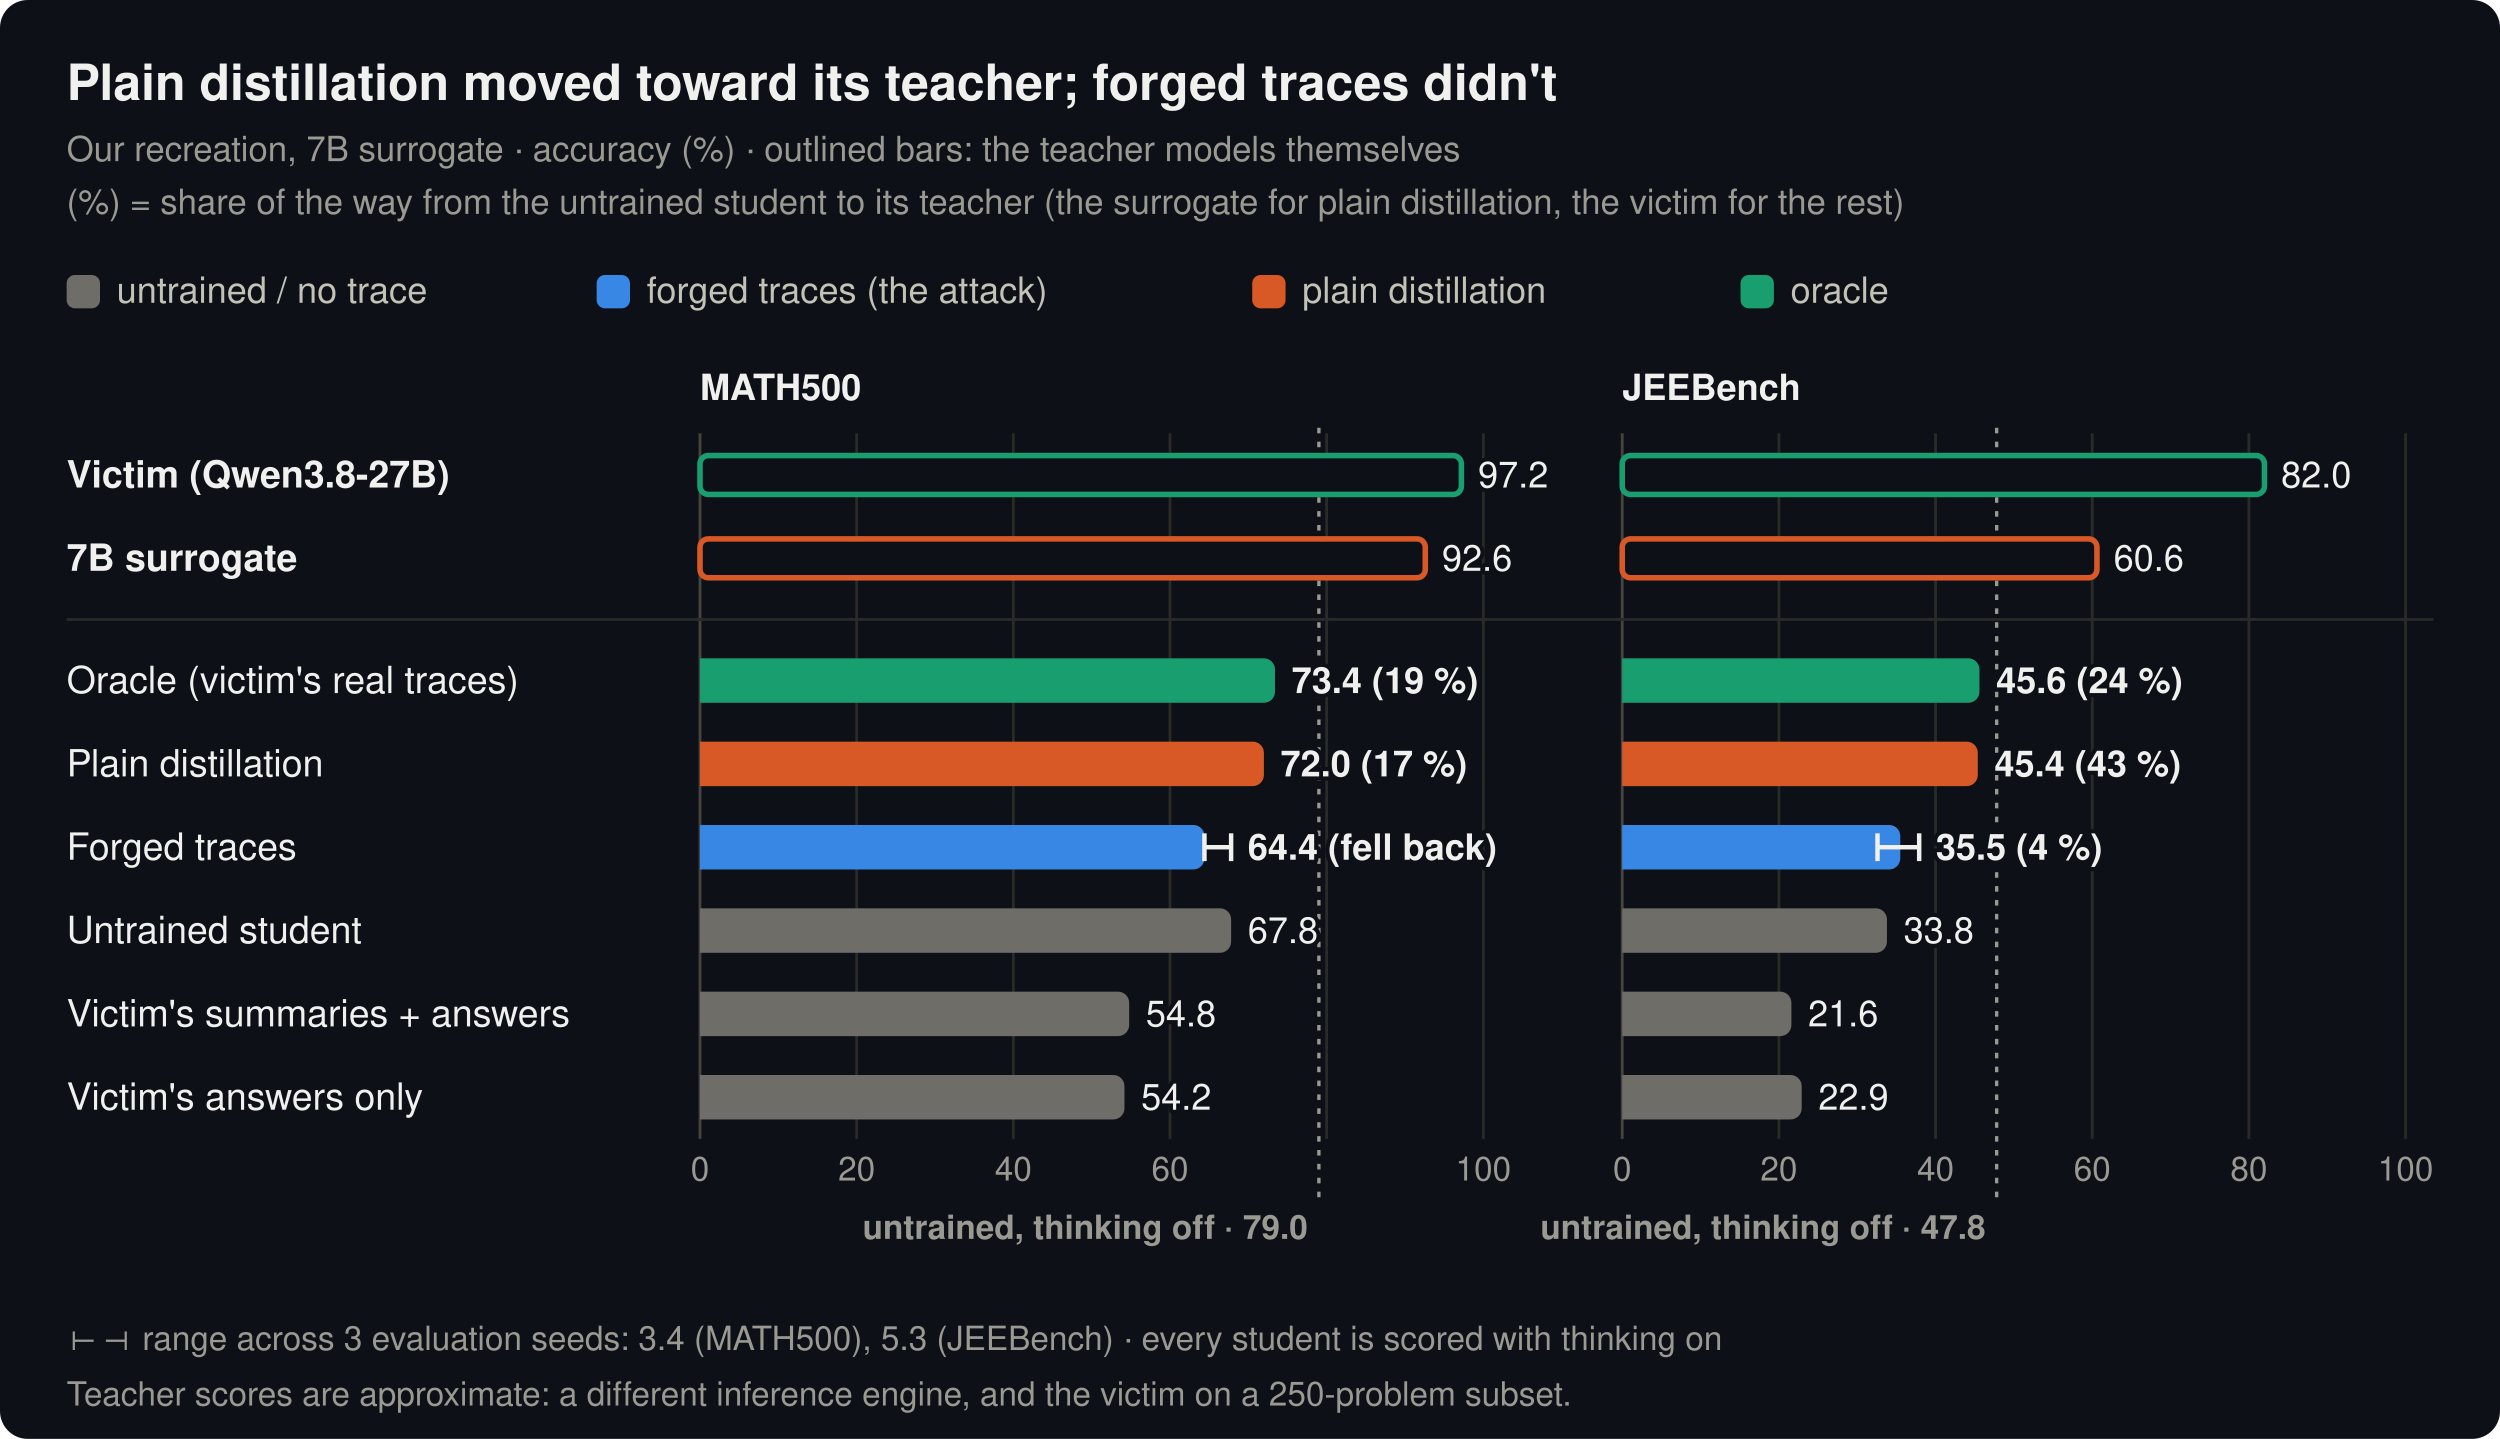
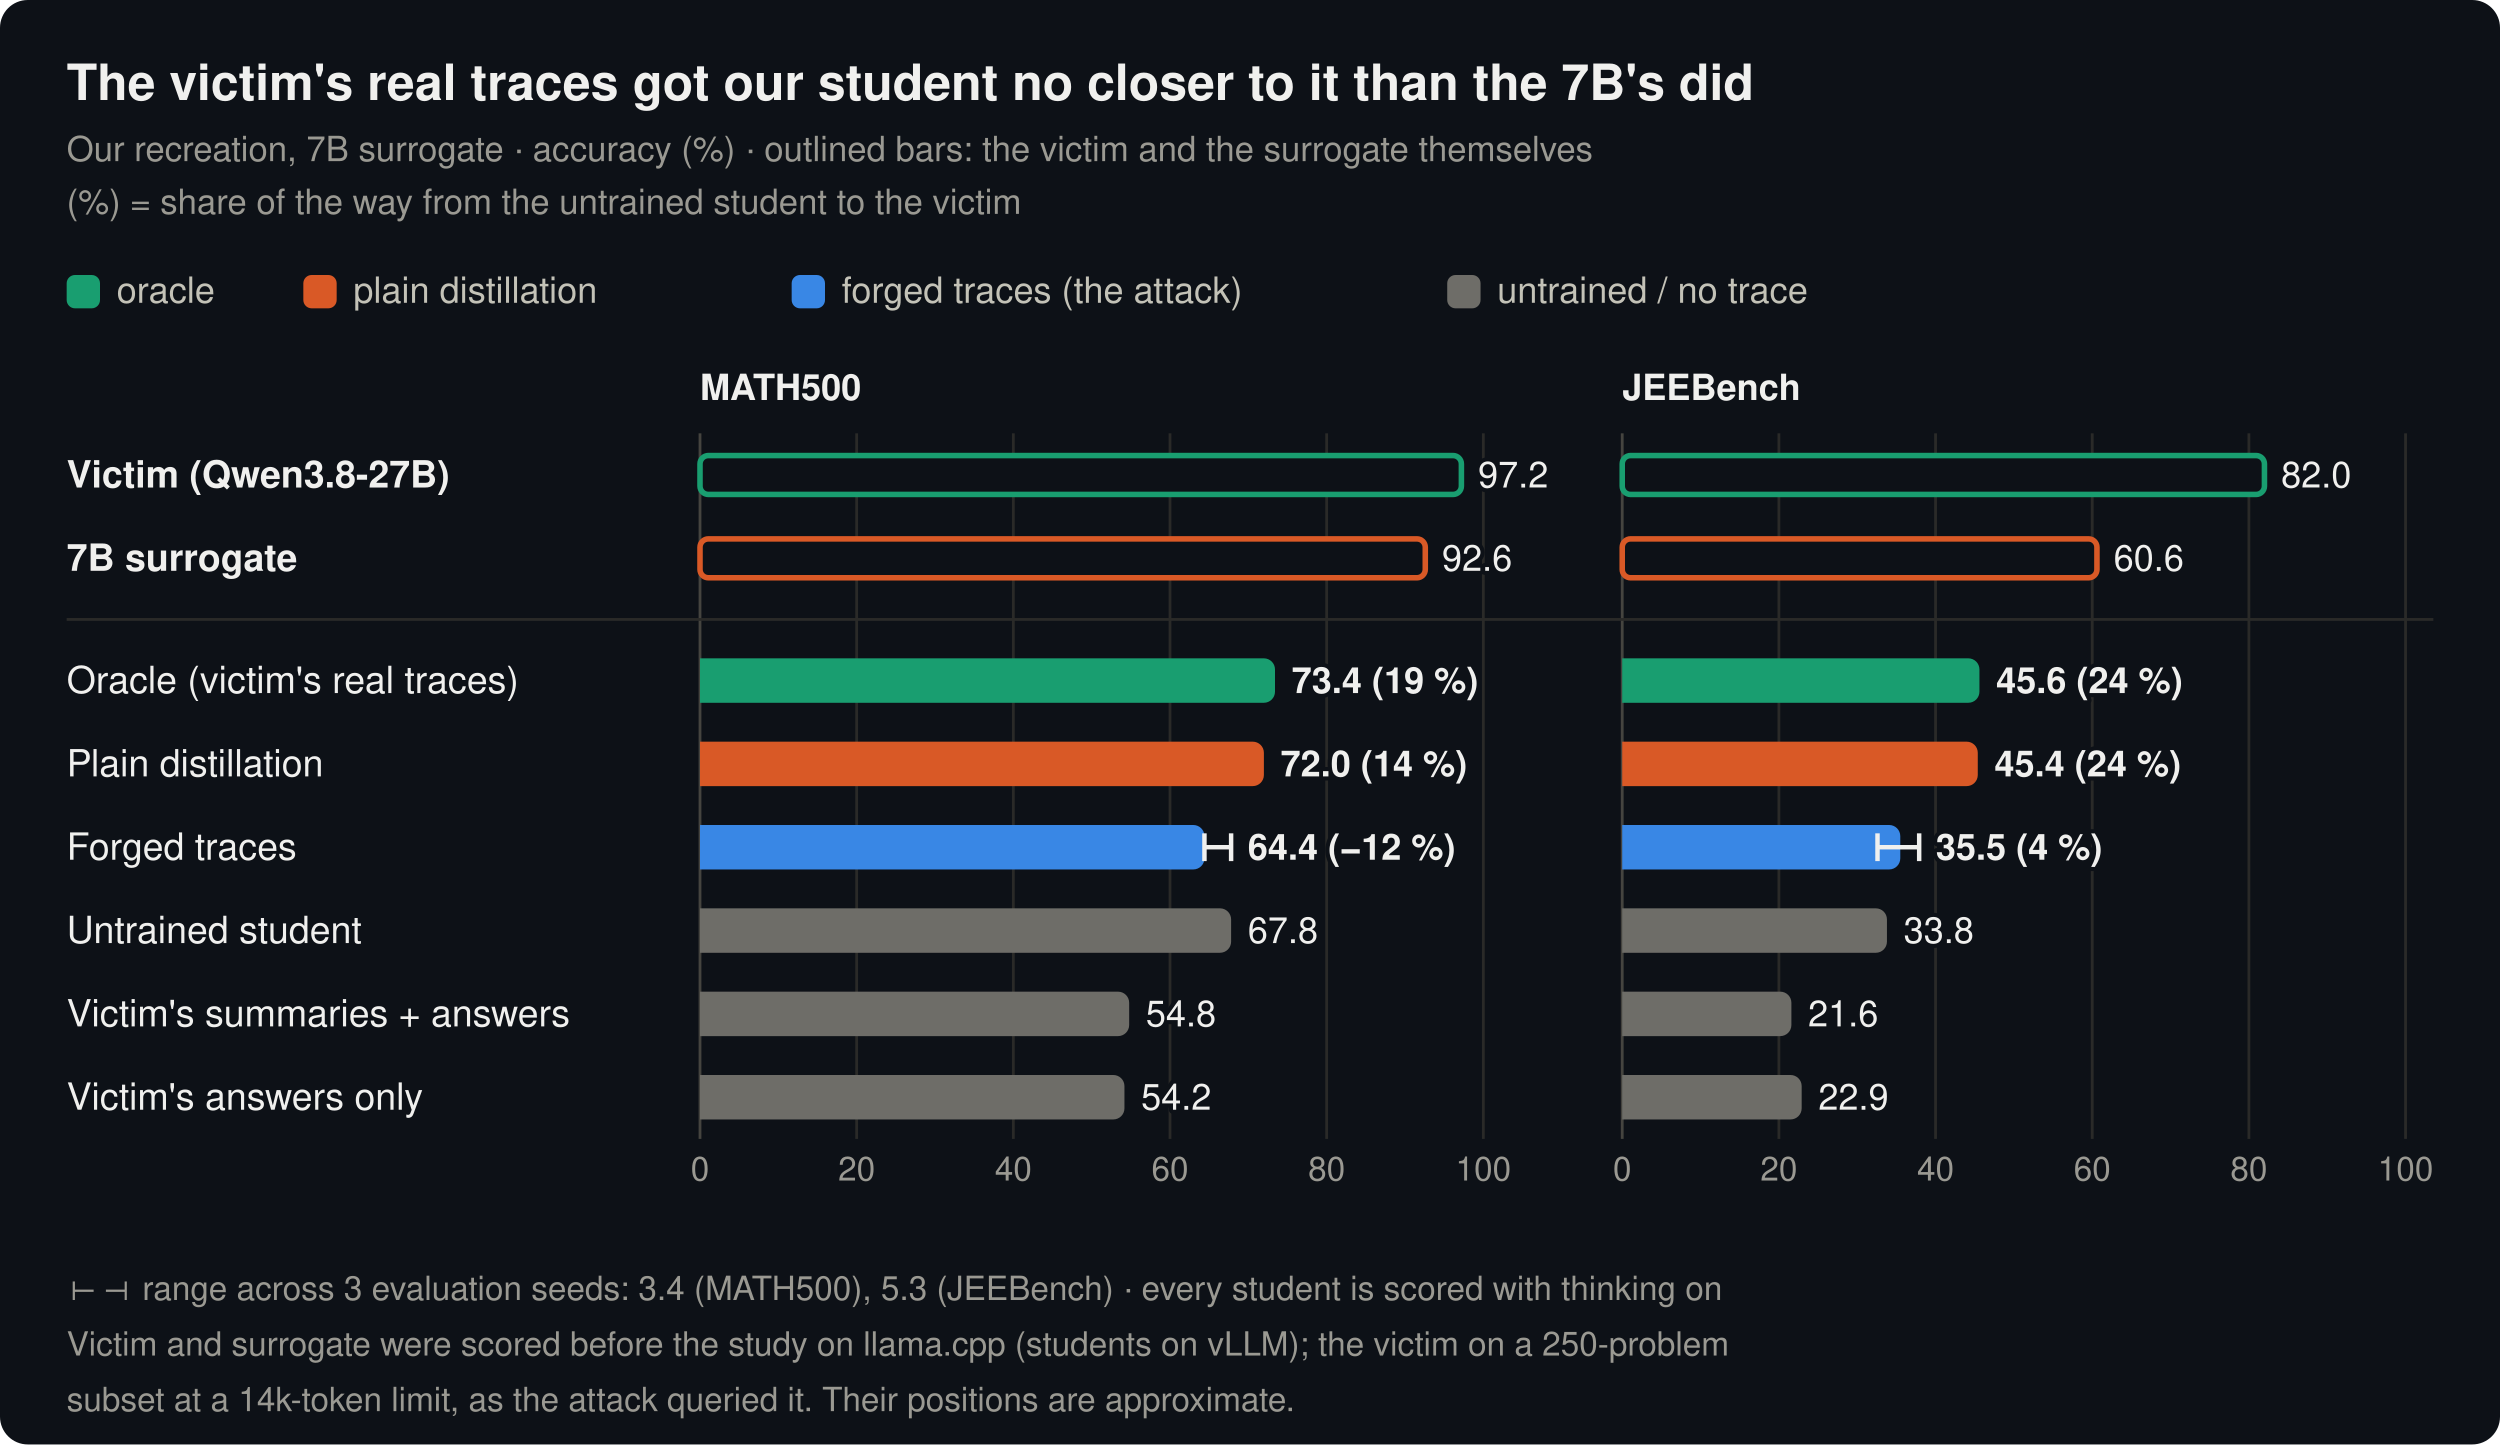
- <svg xmlns="http://www.w3.org/2000/svg" width="900" height="518" viewBox="0 0 900 518" role="img" aria-label="Students and teacher models on one scale, our recreation">
-   <rect x="0.0" y="0.0" width="900.0" height="518.0" rx="10" fill="#0d1117" />
-   <text x="24.0" y="36.0" font-family="system-ui, -apple-system, &quot;Segoe UI&quot;, Helvetica, Arial, sans-serif" font-size="18" fill="#f0f0ee" text-anchor="start" font-weight="700" style="">Plain distillation moved toward its teacher; forged traces didn't</text>
-   <text x="24.0" y="58.0" font-family="system-ui, -apple-system, &quot;Segoe UI&quot;, Helvetica, Arial, sans-serif" font-size="12.5" fill="#9a9992" text-anchor="start" font-weight="normal" style="">Our recreation, 7B surrogate · accuracy (%) · outlined bars: the teacher models themselves</text>
-   <text x="24.0" y="77.0" font-family="system-ui, -apple-system, &quot;Segoe UI&quot;, Helvetica, Arial, sans-serif" font-size="12.5" fill="#9a9992" text-anchor="start" font-weight="normal" style="">(%) = share of the way from the untrained student to its teacher (the surrogate for plain distillation, the victim for the rest)</text>
-   <rect x="24.0" y="99.0" width="12.0" height="12.0" rx="3" fill="#6e6d68" />
-   <text x="42.0" y="109.0" font-family="system-ui, -apple-system, &quot;Segoe UI&quot;, Helvetica, Arial, sans-serif" font-size="13" fill="#c3c2b7" text-anchor="start" font-weight="normal" style="">untrained / no trace</text>
-   <rect x="214.8" y="99.0" width="12.0" height="12.0" rx="3" fill="#3987e5" />
-   <text x="232.8" y="109.0" font-family="system-ui, -apple-system, &quot;Segoe UI&quot;, Helvetica, Arial, sans-serif" font-size="13" fill="#c3c2b7" text-anchor="start" font-weight="normal" style="">forged traces (the attack)</text>
-   <rect x="450.8" y="99.0" width="12.0" height="12.0" rx="3" fill="#d95926" />
-   <text x="468.8" y="109.0" font-family="system-ui, -apple-system, &quot;Segoe UI&quot;, Helvetica, Arial, sans-serif" font-size="13" fill="#c3c2b7" text-anchor="start" font-weight="normal" style="">plain distillation</text>
-   <rect x="626.6" y="99.0" width="12.0" height="12.0" rx="3" fill="#199e70" />
-   <text x="644.6" y="109.0" font-family="system-ui, -apple-system, &quot;Segoe UI&quot;, Helvetica, Arial, sans-serif" font-size="13" fill="#c3c2b7" text-anchor="start" font-weight="normal" style="">oracle</text>
+ <svg xmlns="http://www.w3.org/2000/svg" width="900" height="520" viewBox="0 0 900 520" role="img" aria-label="Students, the victim and the surrogate on one scale, our recreation">
+   <rect x="0.0" y="0.0" width="900.0" height="520.0" rx="10" fill="#0d1117" />
+   <text x="24.0" y="36.0" font-family="system-ui, -apple-system, &quot;Segoe UI&quot;, Helvetica, Arial, sans-serif" font-size="18" fill="#f0f0ee" text-anchor="start" font-weight="700" style="">The victim's real traces got our student no closer to it than the 7B's did</text>
+   <text x="24.0" y="58.0" font-family="system-ui, -apple-system, &quot;Segoe UI&quot;, Helvetica, Arial, sans-serif" font-size="12.5" fill="#9a9992" text-anchor="start" font-weight="normal" style="">Our recreation, 7B surrogate · accuracy (%) · outlined bars: the victim and the surrogate themselves</text>
+   <text x="24.0" y="77.0" font-family="system-ui, -apple-system, &quot;Segoe UI&quot;, Helvetica, Arial, sans-serif" font-size="12.5" fill="#9a9992" text-anchor="start" font-weight="normal" style="">(%) = share of the way from the untrained student to the victim</text>
+   <rect x="24.0" y="99.0" width="12.0" height="12.0" rx="3" fill="#199e70" />
+   <text x="42.0" y="109.0" font-family="system-ui, -apple-system, &quot;Segoe UI&quot;, Helvetica, Arial, sans-serif" font-size="13" fill="#c3c2b7" text-anchor="start" font-weight="normal" style="">oracle</text>
+   <rect x="109.2" y="99.0" width="12.0" height="12.0" rx="3" fill="#d95926" />
+   <text x="127.2" y="109.0" font-family="system-ui, -apple-system, &quot;Segoe UI&quot;, Helvetica, Arial, sans-serif" font-size="13" fill="#c3c2b7" text-anchor="start" font-weight="normal" style="">plain distillation</text>
+   <rect x="285.0" y="99.0" width="12.0" height="12.0" rx="3" fill="#3987e5" />
+   <text x="303.0" y="109.0" font-family="system-ui, -apple-system, &quot;Segoe UI&quot;, Helvetica, Arial, sans-serif" font-size="13" fill="#c3c2b7" text-anchor="start" font-weight="normal" style="">forged traces (the attack)</text>
+   <rect x="521.0" y="99.0" width="12.0" height="12.0" rx="3" fill="#6e6d68" />
+   <text x="539.0" y="109.0" font-family="system-ui, -apple-system, &quot;Segoe UI&quot;, Helvetica, Arial, sans-serif" font-size="13" fill="#c3c2b7" text-anchor="start" font-weight="normal" style="">untrained / no trace</text>
  <text x="252.0" y="144.0" font-family="system-ui, -apple-system, &quot;Segoe UI&quot;, Helvetica, Arial, sans-serif" font-size="13" fill="#f0f0ee" text-anchor="start" font-weight="700" style="">MATH500</text>
  <line x1="252.0" y1="156.0" x2="252.0" y2="410.0" stroke="#45443f" stroke-width="1.0" />
  <text x="252.0" y="425.0" font-family="system-ui, -apple-system, &quot;Segoe UI&quot;, Helvetica, Arial, sans-serif" font-size="12" fill="#9a9992" text-anchor="middle" font-weight="normal" style="font-variant-numeric: tabular-nums;">0</text>
  <line x1="308.4" y1="156.0" x2="308.4" y2="410.0" stroke="#2a2a28" stroke-width="1.0" />
  <text x="308.4" y="425.0" font-family="system-ui, -apple-system, &quot;Segoe UI&quot;, Helvetica, Arial, sans-serif" font-size="12" fill="#9a9992" text-anchor="middle" font-weight="normal" style="font-variant-numeric: tabular-nums;">20</text>
  <line x1="364.8" y1="156.0" x2="364.8" y2="410.0" stroke="#2a2a28" stroke-width="1.0" />
  <text x="364.8" y="425.0" font-family="system-ui, -apple-system, &quot;Segoe UI&quot;, Helvetica, Arial, sans-serif" font-size="12" fill="#9a9992" text-anchor="middle" font-weight="normal" style="font-variant-numeric: tabular-nums;">40</text>
  <line x1="421.2" y1="156.0" x2="421.2" y2="410.0" stroke="#2a2a28" stroke-width="1.0" />
  <text x="421.2" y="425.0" font-family="system-ui, -apple-system, &quot;Segoe UI&quot;, Helvetica, Arial, sans-serif" font-size="12" fill="#9a9992" text-anchor="middle" font-weight="normal" style="font-variant-numeric: tabular-nums;">60</text>
  <line x1="477.6" y1="156.0" x2="477.6" y2="410.0" stroke="#2a2a28" stroke-width="1.0" />
+   <text x="477.6" y="425.0" font-family="system-ui, -apple-system, &quot;Segoe UI&quot;, Helvetica, Arial, sans-serif" font-size="12" fill="#9a9992" text-anchor="middle" font-weight="normal" style="font-variant-numeric: tabular-nums;">80</text>
  <line x1="534.0" y1="156.0" x2="534.0" y2="410.0" stroke="#2a2a28" stroke-width="1.0" />
  <text x="534.0" y="425.0" font-family="system-ui, -apple-system, &quot;Segoe UI&quot;, Helvetica, Arial, sans-serif" font-size="12" fill="#9a9992" text-anchor="middle" font-weight="normal" style="font-variant-numeric: tabular-nums;">100</text>
-   <line x1="474.8" y1="154.0" x2="474.8" y2="434.0" stroke="#9a9992" stroke-width="1.2" stroke-dasharray="2 3" />
-   <text x="470.8" y="446.0" font-family="system-ui, -apple-system, &quot;Segoe UI&quot;, Helvetica, Arial, sans-serif" font-size="12" fill="#9a9992" text-anchor="end" font-weight="600" style="" paint-order="stroke" stroke="#0d1117" stroke-width="3" stroke-linejoin="round">untrained, thinking off · 79.0</text>
  <rect x="252.0" y="164.0" width="274.1" height="14.0" rx="3" fill="#0d1117" stroke="#199e70" stroke-width="2" />
  <text x="532.1" y="175.5" font-family="system-ui, -apple-system, &quot;Segoe UI&quot;, Helvetica, Arial, sans-serif" font-size="13" fill="#f0f0ee" text-anchor="start" font-weight="400" style="font-variant-numeric: tabular-nums;" paint-order="stroke" stroke="#0d1117" stroke-width="3" stroke-linejoin="round">97.2</text>
  <rect x="252.0" y="194.0" width="261.1" height="14.0" rx="3" fill="#0d1117" stroke="#d95926" stroke-width="2" />
  <text x="519.1" y="205.5" font-family="system-ui, -apple-system, &quot;Segoe UI&quot;, Helvetica, Arial, sans-serif" font-size="13" fill="#f0f0ee" text-anchor="start" font-weight="400" style="font-variant-numeric: tabular-nums;" paint-order="stroke" stroke="#0d1117" stroke-width="3" stroke-linejoin="round">92.6</text>
  <path d="M252.0,237.0 H455.0 a4,4 0 0 1 4,4 V249.0 a4,4 0 0 1 -4,4 H252.0 Z" fill="#199e70" />
  <text x="465.0" y="249.5" font-family="system-ui, -apple-system, &quot;Segoe UI&quot;, Helvetica, Arial, sans-serif" font-size="13" fill="#f0f0ee" text-anchor="start" font-weight="600" style="font-variant-numeric: tabular-nums;" paint-order="stroke" stroke="#0d1117" stroke-width="3" stroke-linejoin="round">73.4 (19 %)</text>
  <path d="M252.0,267.0 H451.0 a4,4 0 0 1 4,4 V279.0 a4,4 0 0 1 -4,4 H252.0 Z" fill="#d95926" />
-   <text x="461.0" y="279.5" font-family="system-ui, -apple-system, &quot;Segoe UI&quot;, Helvetica, Arial, sans-serif" font-size="13" fill="#f0f0ee" text-anchor="start" font-weight="600" style="font-variant-numeric: tabular-nums;" paint-order="stroke" stroke="#0d1117" stroke-width="3" stroke-linejoin="round">72.0 (17 %)</text>
+   <text x="461.0" y="279.5" font-family="system-ui, -apple-system, &quot;Segoe UI&quot;, Helvetica, Arial, sans-serif" font-size="13" fill="#f0f0ee" text-anchor="start" font-weight="600" style="font-variant-numeric: tabular-nums;" paint-order="stroke" stroke="#0d1117" stroke-width="3" stroke-linejoin="round">72.0 (14 %)</text>
  <path d="M252.0,297.0 H429.6 a4,4 0 0 1 4,4 V309.0 a4,4 0 0 1 -4,4 H252.0 Z" fill="#3987e5" />
  <line x1="433.6" y1="305.0" x2="443.2" y2="305.0" stroke="#f0f0ee" stroke-width="1.6" />
  <line x1="433.6" y1="300.0" x2="433.6" y2="310.0" stroke="#f0f0ee" stroke-width="1.6" />
  <line x1="443.2" y1="300.0" x2="443.2" y2="310.0" stroke="#f0f0ee" stroke-width="1.6" />
-   <text x="449.2" y="309.5" font-family="system-ui, -apple-system, &quot;Segoe UI&quot;, Helvetica, Arial, sans-serif" font-size="13" fill="#f0f0ee" text-anchor="start" font-weight="600" style="font-variant-numeric: tabular-nums;" paint-order="stroke" stroke="#0d1117" stroke-width="3" stroke-linejoin="round">64.4 (fell back)</text>
+   <text x="449.2" y="309.5" font-family="system-ui, -apple-system, &quot;Segoe UI&quot;, Helvetica, Arial, sans-serif" font-size="13" fill="#f0f0ee" text-anchor="start" font-weight="600" style="font-variant-numeric: tabular-nums;" paint-order="stroke" stroke="#0d1117" stroke-width="3" stroke-linejoin="round">64.4 (−12 %)</text>
  <path d="M252.0,327.0 H439.2 a4,4 0 0 1 4,4 V339.0 a4,4 0 0 1 -4,4 H252.0 Z" fill="#6e6d68" />
  <text x="449.2" y="339.5" font-family="system-ui, -apple-system, &quot;Segoe UI&quot;, Helvetica, Arial, sans-serif" font-size="13" fill="#f0f0ee" text-anchor="start" font-weight="400" style="font-variant-numeric: tabular-nums;" paint-order="stroke" stroke="#0d1117" stroke-width="3" stroke-linejoin="round">67.8</text>
  <path d="M252.0,357.0 H402.5 a4,4 0 0 1 4,4 V369.0 a4,4 0 0 1 -4,4 H252.0 Z" fill="#6e6d68" />
  <text x="412.5" y="369.5" font-family="system-ui, -apple-system, &quot;Segoe UI&quot;, Helvetica, Arial, sans-serif" font-size="13" fill="#f0f0ee" text-anchor="start" font-weight="400" style="font-variant-numeric: tabular-nums;" paint-order="stroke" stroke="#0d1117" stroke-width="3" stroke-linejoin="round">54.8</text>
  <path d="M252.0,387.0 H400.8 a4,4 0 0 1 4,4 V399.0 a4,4 0 0 1 -4,4 H252.0 Z" fill="#6e6d68" />
  <text x="410.8" y="399.5" font-family="system-ui, -apple-system, &quot;Segoe UI&quot;, Helvetica, Arial, sans-serif" font-size="13" fill="#f0f0ee" text-anchor="start" font-weight="400" style="font-variant-numeric: tabular-nums;" paint-order="stroke" stroke="#0d1117" stroke-width="3" stroke-linejoin="round">54.2</text>
  <text x="584.0" y="144.0" font-family="system-ui, -apple-system, &quot;Segoe UI&quot;, Helvetica, Arial, sans-serif" font-size="13" fill="#f0f0ee" text-anchor="start" font-weight="700" style="">JEEBench</text>
  <line x1="584.0" y1="156.0" x2="584.0" y2="410.0" stroke="#45443f" stroke-width="1.0" />
  <text x="584.0" y="425.0" font-family="system-ui, -apple-system, &quot;Segoe UI&quot;, Helvetica, Arial, sans-serif" font-size="12" fill="#9a9992" text-anchor="middle" font-weight="normal" style="font-variant-numeric: tabular-nums;">0</text>
  <line x1="640.4" y1="156.0" x2="640.4" y2="410.0" stroke="#2a2a28" stroke-width="1.0" />
  <text x="640.4" y="425.0" font-family="system-ui, -apple-system, &quot;Segoe UI&quot;, Helvetica, Arial, sans-serif" font-size="12" fill="#9a9992" text-anchor="middle" font-weight="normal" style="font-variant-numeric: tabular-nums;">20</text>
  <line x1="696.8" y1="156.0" x2="696.8" y2="410.0" stroke="#2a2a28" stroke-width="1.0" />
  <text x="696.8" y="425.0" font-family="system-ui, -apple-system, &quot;Segoe UI&quot;, Helvetica, Arial, sans-serif" font-size="12" fill="#9a9992" text-anchor="middle" font-weight="normal" style="font-variant-numeric: tabular-nums;">40</text>
  <line x1="753.2" y1="156.0" x2="753.2" y2="410.0" stroke="#2a2a28" stroke-width="1.0" />
  <text x="753.2" y="425.0" font-family="system-ui, -apple-system, &quot;Segoe UI&quot;, Helvetica, Arial, sans-serif" font-size="12" fill="#9a9992" text-anchor="middle" font-weight="normal" style="font-variant-numeric: tabular-nums;">60</text>
  <line x1="809.6" y1="156.0" x2="809.6" y2="410.0" stroke="#2a2a28" stroke-width="1.0" />
  <text x="809.6" y="425.0" font-family="system-ui, -apple-system, &quot;Segoe UI&quot;, Helvetica, Arial, sans-serif" font-size="12" fill="#9a9992" text-anchor="middle" font-weight="normal" style="font-variant-numeric: tabular-nums;">80</text>
  <line x1="866.0" y1="156.0" x2="866.0" y2="410.0" stroke="#2a2a28" stroke-width="1.0" />
  <text x="866.0" y="425.0" font-family="system-ui, -apple-system, &quot;Segoe UI&quot;, Helvetica, Arial, sans-serif" font-size="12" fill="#9a9992" text-anchor="middle" font-weight="normal" style="font-variant-numeric: tabular-nums;">100</text>
-   <line x1="718.8" y1="154.0" x2="718.8" y2="434.0" stroke="#9a9992" stroke-width="1.2" stroke-dasharray="2 3" />
-   <text x="714.8" y="446.0" font-family="system-ui, -apple-system, &quot;Segoe UI&quot;, Helvetica, Arial, sans-serif" font-size="12" fill="#9a9992" text-anchor="end" font-weight="600" style="" paint-order="stroke" stroke="#0d1117" stroke-width="3" stroke-linejoin="round">untrained, thinking off · 47.8</text>
  <rect x="584.0" y="164.0" width="231.2" height="14.0" rx="3" fill="#0d1117" stroke="#199e70" stroke-width="2" />
  <text x="821.2" y="175.5" font-family="system-ui, -apple-system, &quot;Segoe UI&quot;, Helvetica, Arial, sans-serif" font-size="13" fill="#f0f0ee" text-anchor="start" font-weight="400" style="font-variant-numeric: tabular-nums;" paint-order="stroke" stroke="#0d1117" stroke-width="3" stroke-linejoin="round">82.0</text>
  <rect x="584.0" y="194.0" width="170.9" height="14.0" rx="3" fill="#0d1117" stroke="#d95926" stroke-width="2" />
  <text x="760.9" y="205.5" font-family="system-ui, -apple-system, &quot;Segoe UI&quot;, Helvetica, Arial, sans-serif" font-size="13" fill="#f0f0ee" text-anchor="start" font-weight="400" style="font-variant-numeric: tabular-nums;" paint-order="stroke" stroke="#0d1117" stroke-width="3" stroke-linejoin="round">60.6</text>
  <path d="M584.0,237.0 H708.6 a4,4 0 0 1 4,4 V249.0 a4,4 0 0 1 -4,4 H584.0 Z" fill="#199e70" />
  <text x="718.6" y="249.5" font-family="system-ui, -apple-system, &quot;Segoe UI&quot;, Helvetica, Arial, sans-serif" font-size="13" fill="#f0f0ee" text-anchor="start" font-weight="600" style="font-variant-numeric: tabular-nums;" paint-order="stroke" stroke="#0d1117" stroke-width="3" stroke-linejoin="round">45.6 (24 %)</text>
  <path d="M584.0,267.0 H708.0 a4,4 0 0 1 4,4 V279.0 a4,4 0 0 1 -4,4 H584.0 Z" fill="#d95926" />
-   <text x="718.0" y="279.5" font-family="system-ui, -apple-system, &quot;Segoe UI&quot;, Helvetica, Arial, sans-serif" font-size="13" fill="#f0f0ee" text-anchor="start" font-weight="600" style="font-variant-numeric: tabular-nums;" paint-order="stroke" stroke="#0d1117" stroke-width="3" stroke-linejoin="round">45.4 (43 %)</text>
+   <text x="718.0" y="279.5" font-family="system-ui, -apple-system, &quot;Segoe UI&quot;, Helvetica, Arial, sans-serif" font-size="13" fill="#f0f0ee" text-anchor="start" font-weight="600" style="font-variant-numeric: tabular-nums;" paint-order="stroke" stroke="#0d1117" stroke-width="3" stroke-linejoin="round">45.4 (24 %)</text>
  <path d="M584.0,297.0 H680.1 a4,4 0 0 1 4,4 V309.0 a4,4 0 0 1 -4,4 H584.0 Z" fill="#3987e5" />
  <line x1="675.9" y1="305.0" x2="690.9" y2="305.0" stroke="#f0f0ee" stroke-width="1.6" />
  <line x1="675.9" y1="300.0" x2="675.9" y2="310.0" stroke="#f0f0ee" stroke-width="1.6" />
  <line x1="690.9" y1="300.0" x2="690.9" y2="310.0" stroke="#f0f0ee" stroke-width="1.6" />
  <text x="696.9" y="309.5" font-family="system-ui, -apple-system, &quot;Segoe UI&quot;, Helvetica, Arial, sans-serif" font-size="13" fill="#f0f0ee" text-anchor="start" font-weight="600" style="font-variant-numeric: tabular-nums;" paint-order="stroke" stroke="#0d1117" stroke-width="3" stroke-linejoin="round">35.5 (4 %)</text>
  <path d="M584.0,327.0 H675.3 a4,4 0 0 1 4,4 V339.0 a4,4 0 0 1 -4,4 H584.0 Z" fill="#6e6d68" />
  <text x="685.3" y="339.5" font-family="system-ui, -apple-system, &quot;Segoe UI&quot;, Helvetica, Arial, sans-serif" font-size="13" fill="#f0f0ee" text-anchor="start" font-weight="400" style="font-variant-numeric: tabular-nums;" paint-order="stroke" stroke="#0d1117" stroke-width="3" stroke-linejoin="round">33.8</text>
  <path d="M584.0,357.0 H640.9 a4,4 0 0 1 4,4 V369.0 a4,4 0 0 1 -4,4 H584.0 Z" fill="#6e6d68" />
  <text x="650.9" y="369.5" font-family="system-ui, -apple-system, &quot;Segoe UI&quot;, Helvetica, Arial, sans-serif" font-size="13" fill="#f0f0ee" text-anchor="start" font-weight="400" style="font-variant-numeric: tabular-nums;" paint-order="stroke" stroke="#0d1117" stroke-width="3" stroke-linejoin="round">21.6</text>
  <path d="M584.0,387.0 H644.6 a4,4 0 0 1 4,4 V399.0 a4,4 0 0 1 -4,4 H584.0 Z" fill="#6e6d68" />
  <text x="654.6" y="399.5" font-family="system-ui, -apple-system, &quot;Segoe UI&quot;, Helvetica, Arial, sans-serif" font-size="13" fill="#f0f0ee" text-anchor="start" font-weight="400" style="font-variant-numeric: tabular-nums;" paint-order="stroke" stroke="#0d1117" stroke-width="3" stroke-linejoin="round">22.9</text>
  <text x="24.0" y="175.5" font-family="system-ui, -apple-system, &quot;Segoe UI&quot;, Helvetica, Arial, sans-serif" font-size="13.5" fill="#f0f0ee" text-anchor="start" font-weight="600" style="">Victim (Qwen3.8-27B)</text>
  <text x="24.0" y="205.5" font-family="system-ui, -apple-system, &quot;Segoe UI&quot;, Helvetica, Arial, sans-serif" font-size="13.5" fill="#f0f0ee" text-anchor="start" font-weight="600" style="">7B surrogate</text>
  <text x="24.0" y="249.5" font-family="system-ui, -apple-system, &quot;Segoe UI&quot;, Helvetica, Arial, sans-serif" font-size="13.5" fill="#f0f0ee" text-anchor="start" font-weight="400" style="">Oracle (victim's real traces)</text>
  <text x="24.0" y="279.5" font-family="system-ui, -apple-system, &quot;Segoe UI&quot;, Helvetica, Arial, sans-serif" font-size="13.5" fill="#f0f0ee" text-anchor="start" font-weight="400" style="">Plain distillation</text>
  <text x="24.0" y="309.5" font-family="system-ui, -apple-system, &quot;Segoe UI&quot;, Helvetica, Arial, sans-serif" font-size="13.5" fill="#f0f0ee" text-anchor="start" font-weight="400" style="">Forged traces</text>
  <text x="24.0" y="339.5" font-family="system-ui, -apple-system, &quot;Segoe UI&quot;, Helvetica, Arial, sans-serif" font-size="13.5" fill="#f0f0ee" text-anchor="start" font-weight="400" style="">Untrained student</text>
  <text x="24.0" y="369.5" font-family="system-ui, -apple-system, &quot;Segoe UI&quot;, Helvetica, Arial, sans-serif" font-size="13.5" fill="#f0f0ee" text-anchor="start" font-weight="400" style="">Victim's summaries + answers</text>
  <text x="24.0" y="399.5" font-family="system-ui, -apple-system, &quot;Segoe UI&quot;, Helvetica, Arial, sans-serif" font-size="13.5" fill="#f0f0ee" text-anchor="start" font-weight="400" style="">Victim's answers only</text>
  <line x1="24.0" y1="223.0" x2="876.0" y2="223.0" stroke="#2a2a28" stroke-width="1.0" />
-   <text x="24.0" y="486.0" font-family="system-ui, -apple-system, &quot;Segoe UI&quot;, Helvetica, Arial, sans-serif" font-size="12" fill="#9a9992" text-anchor="start" font-weight="normal" style="">⊢⊣ range across 3 evaluation seeds: 3.4 (MATH500), 5.3 (JEEBench) · every student is scored with thinking on</text>
-   <text x="24.0" y="506.0" font-family="system-ui, -apple-system, &quot;Segoe UI&quot;, Helvetica, Arial, sans-serif" font-size="12" fill="#9a9992" text-anchor="start" font-weight="normal" style="">Teacher scores are approximate: a different inference engine, and the victim on a 250-problem subset.</text>
+   <text x="24.0" y="468.0" font-family="system-ui, -apple-system, &quot;Segoe UI&quot;, Helvetica, Arial, sans-serif" font-size="12" fill="#9a9992" text-anchor="start" font-weight="normal" style="">⊢⊣ range across 3 evaluation seeds: 3.4 (MATH500), 5.3 (JEEBench) · every student is scored with thinking on</text>
+   <text x="24.0" y="488.0" font-family="system-ui, -apple-system, &quot;Segoe UI&quot;, Helvetica, Arial, sans-serif" font-size="12" fill="#9a9992" text-anchor="start" font-weight="normal" style="">Victim and surrogate were scored before the study on llama.cpp (students on vLLM); the victim on a 250-problem</text>
+   <text x="24.0" y="508.0" font-family="system-ui, -apple-system, &quot;Segoe UI&quot;, Helvetica, Arial, sans-serif" font-size="12" fill="#9a9992" text-anchor="start" font-weight="normal" style="">subset at a 14k-token limit, as the attack queried it. Their positions are approximate.</text>
</svg>
